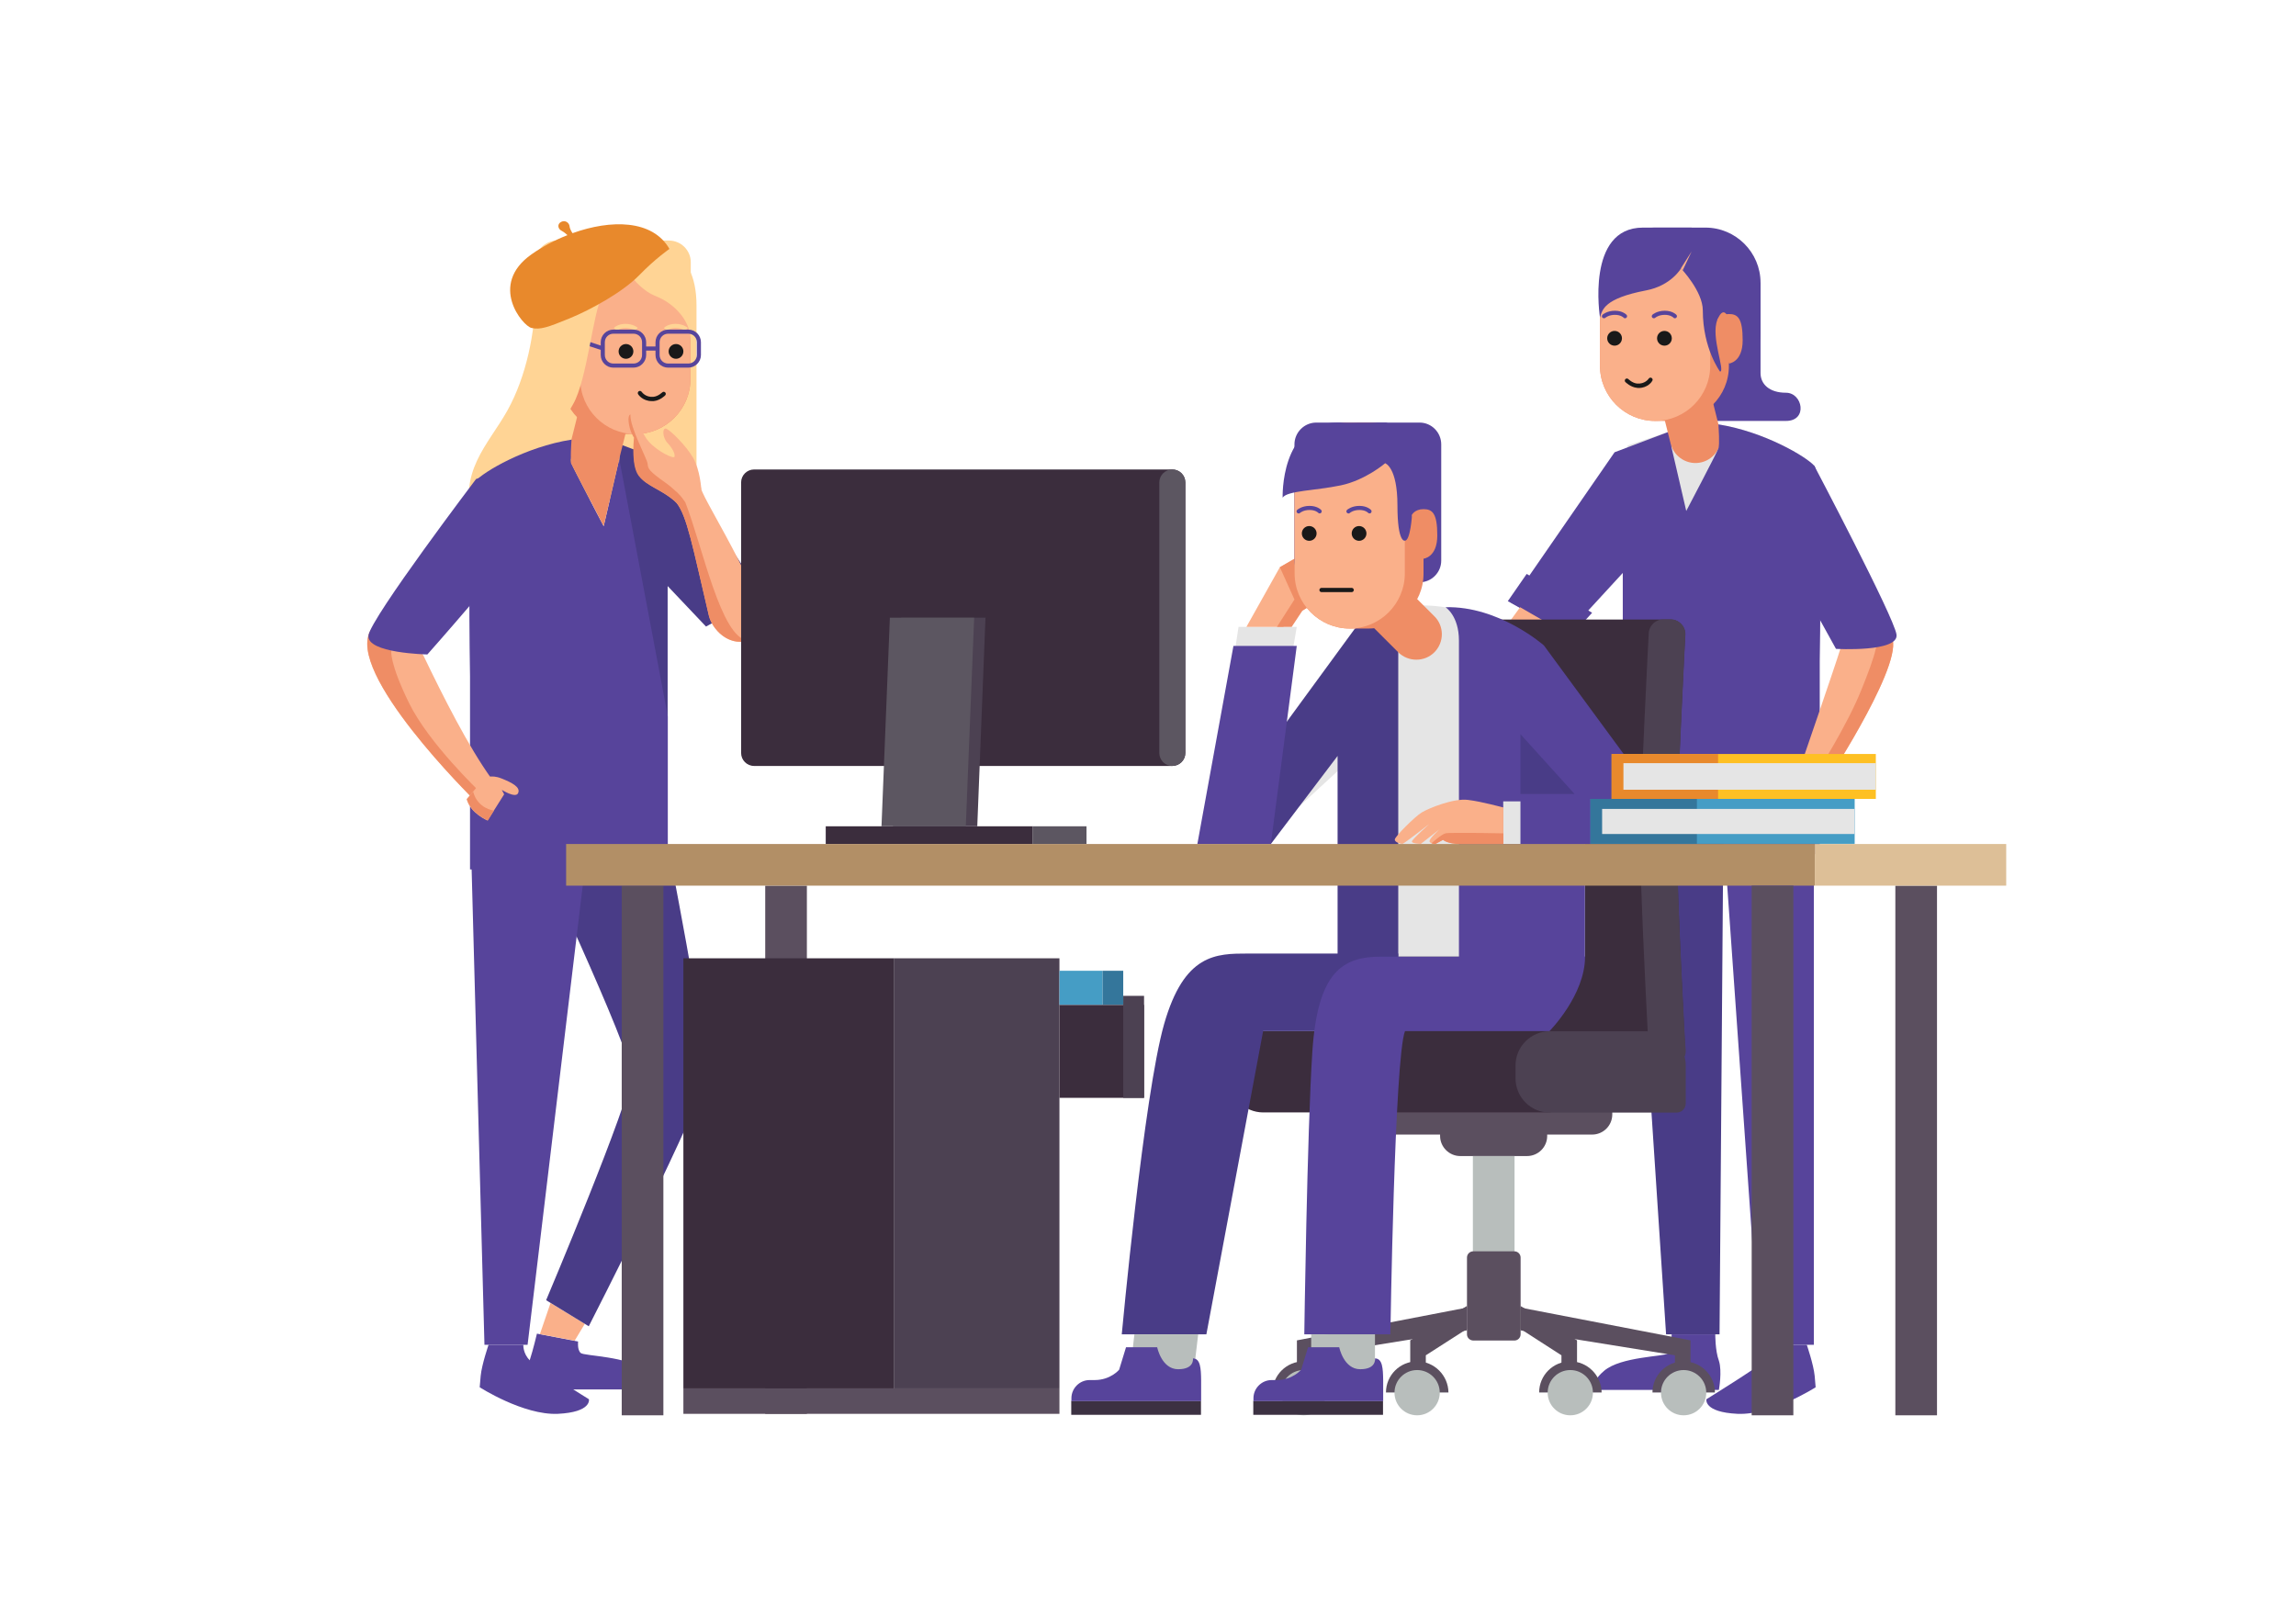
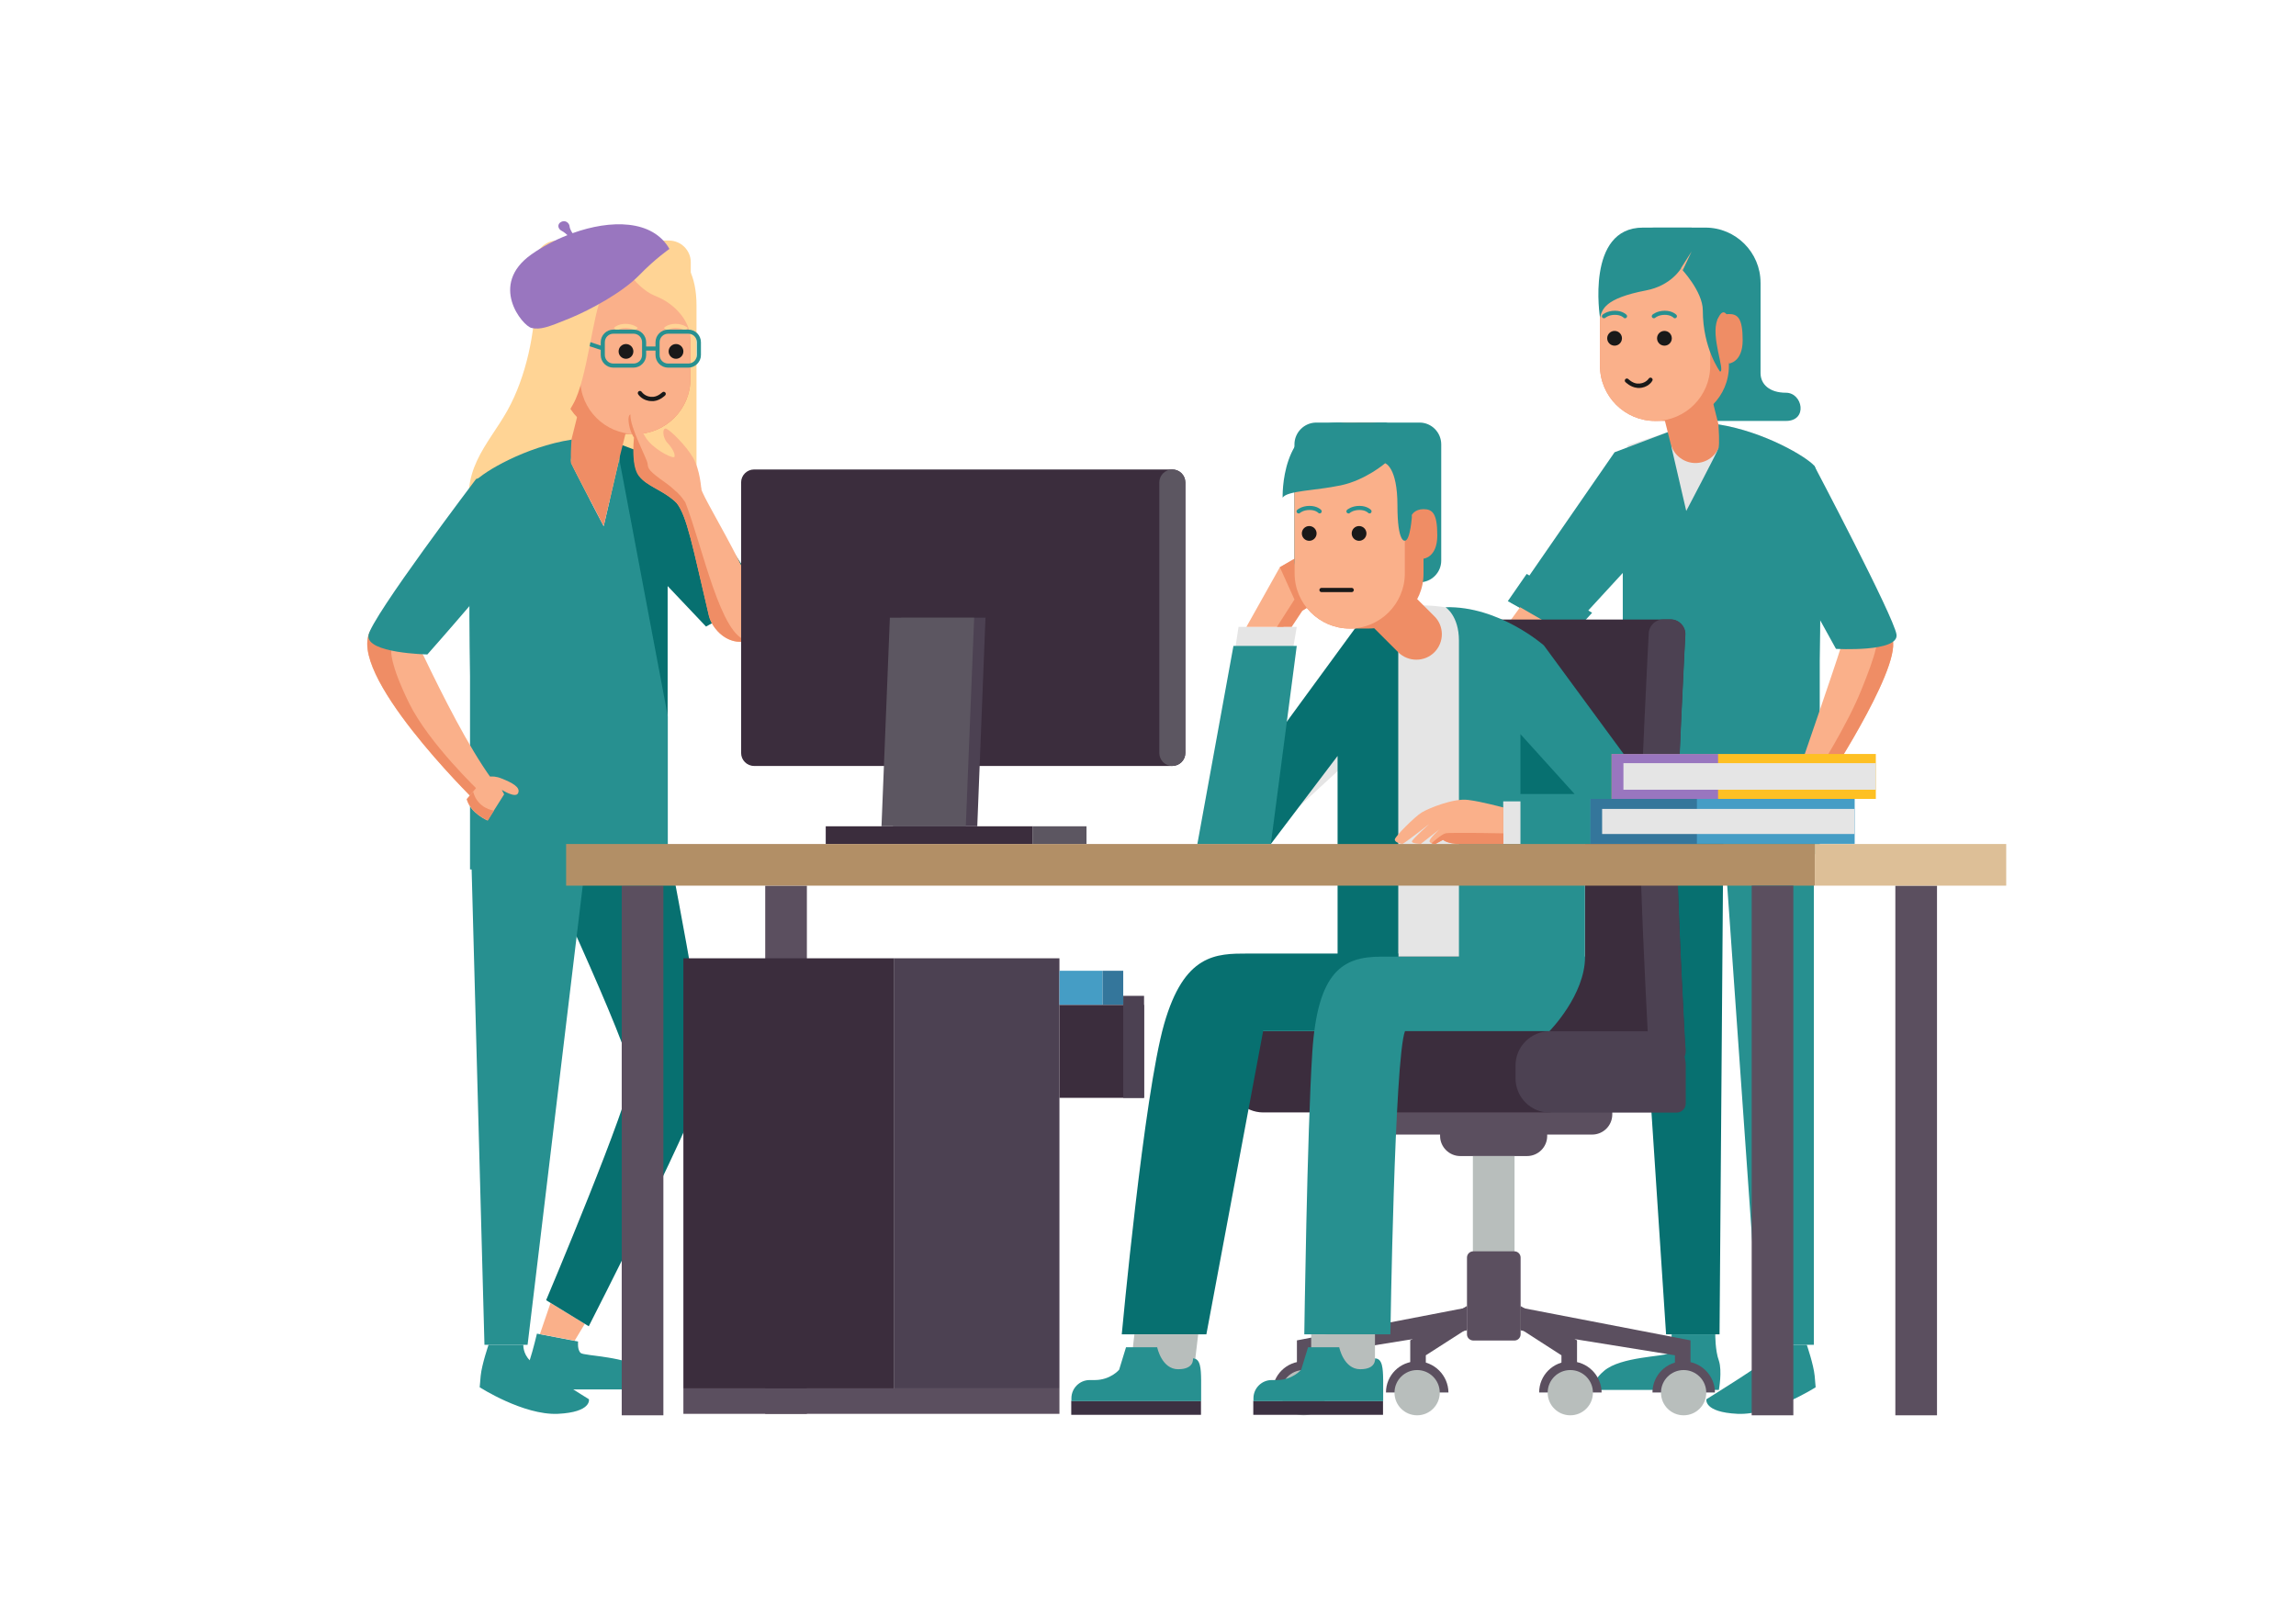
<svg xmlns="http://www.w3.org/2000/svg" version="1.1" id="Layer_1" x="0px" y="0px" viewBox="500 -340 1400 980" style="enable-background:new 500 -340 1400 980;" xml:space="preserve">
  <style type="text/css">
- 	.st0{fill:#57449B;}
+ 	.st0{fill:#279090;}
	.st1{fill:#FAB08A;}
- 	.st2{fill:#493C87;}
+ 	.st2{fill:#077070;}
	.st3{fill:#FFD495;}
	.st4{fill:#EF8D65;}
	.st5{fill:#191919;}
- 	.st6{fill:#E8892C;}
+ 	.st6{fill:#9976bf;}
	.st7{fill:#E5E5E5;}
	.st8{fill:#5B4F5F;}
	.st9{fill:#B8BEBC;}
	.st10{fill:#3B2D3D;}
	.st11{fill:#4C4152;}
	.st12{fill:#34769B;}
	.st13{fill:#459DC5;}
	.st14{fill:#5C5661;}
	.st15{fill:#3C3142;}
	.st16{fill:#B28F66;}
	.st17{fill:#DDBF97;}
	.st18{fill:none;stroke:#4C4152;stroke-linecap:round;stroke-linejoin:round;stroke-miterlimit:10;}
	.st19{fill:#FEC023;}
</style>
  <path id="XMLID_1419_" class="st0" d="M827.4,473.3l25.1,4.8c0,0-0.6,5.1,1.6,7c2.2,1.9,28.7,1.9,38.8,10.5  c10.2,8.6,4.4,11.7,4.4,11.7H823c0,0-2.1-11.4,0-17.8C825.1,483.1,827.4,473.3,827.4,473.3z" />
  <polyline id="XMLID_547_" class="st1" points="856.6,467.3 850.4,477.6 829.2,473.6 835.7,454.6 " />
  <path id="XMLID_1415_" class="st2" d="M906,168.7c0,0,25.4,130.7,24.7,145.9c-0.6,15.2-71.7,154.2-71.7,154.2l-26-15.9  c0,0,52-123.1,52-137.7s-62-146.5-62-146.5H906z" />
  <polygon id="XMLID_1413_" class="st0" points="787,168.7 795.4,480.1 821.7,480.1 859.1,168.7 " />
  <path id="XMLID_1411_" class="st0" d="M797.9,480.1c0,0-4.1,11.9-4.8,18.9c-0.6,7-0.6,7-0.6,7s26.6,17.1,47.6,16.2  c20.9-1,19-8.9,19-8.9s-31.8-19.7-36.1-23.8c-4.2-4.1-3.9-9.4-3.9-9.4H797.9z" />
  <path id="XMLID_1408_" class="st3" d="M881.7-193.3c16.7,0,43,2.2,43,39.7s0,119.3,0,119.3l-79.1-1.3c0,0-47.7,46.6-57.2,14.9  s9.2-47.9,20.9-68.8s17.1-48.3,17.1-70.1S847.2-193.3,881.7-193.3z" />
  <polygon id="XMLID_546_" class="st2" points="877.7,-69.2 912.2,-56.2 964.7,23 930.5,42.1 907.1,17.4 907.1,139.9 877.7,139.9   877.7,-45.8 " />
  <path id="XMLID_539_" class="st4" d="M859-50.2L859-50.2c8.3,2.1,16.8-3,18.9-11.3l11.2-44.6c2.1-8.3-3-16.8-11.3-18.9l0,0  c-8.3-2.1-16.8,3-18.9,11.3L847.7-69C845.6-60.7,850.7-52.2,859-50.2z" />
  <path id="XMLID_1402_" class="st3" d="M839.7-95.9h68.2c7.3,0,13.3-6,13.3-13.3v-70.9c0-7.3-6-13.2-13.3-13.2h-68.2  c-7.3,0-13.3,6-13.3,13.2v70.9C826.4-101.9,832.4-95.9,839.7-95.9z" />
  <path id="XMLID_536_" class="st4" d="M876-75.3h11.4c18.5,0,33.6-15.1,33.6-33.6v-47.2c0-18.5-15.1-33.6-33.6-33.6H876  c-18.5,0-33.6,15.1-33.6,33.6v47.2C842.4-90.4,857.5-75.3,876-75.3z" />
  <path id="XMLID_534_" class="st1" d="M887.4-75.3L887.4-75.3c18.5,0,33.6-15.1,33.6-33.6v-47.2c0-18.5-15.1-33.6-33.6-33.6l0,0  c-18.5,0-33.6,15.1-33.6,33.6v47.2C853.8-90.4,868.9-75.3,887.4-75.3z" />
  <path id="XMLID_533_" class="st4" d="M849.5-137c0,0-1.7-3.5-7.1-3.5c-5.4,0-8.4,2.5-8.4,16s8.4,14.2,8.4,14.2L849.5-137z" />
  <circle id="XMLID_530_" class="st5" cx="881.7" cy="-125.7" r="4.5" />
  <circle id="XMLID_526_" class="st5" cx="912.2" cy="-125.7" r="4.5" />
  <path id="XMLID_529_" class="st3" d="M887.3-138.2c-0.1-0.1-2.1-1.8-5.8-1.8c-3.6,0-5.2,1.6-5.3,1.7l-1.9-1.7  c0.1-0.1,2.3-2.5,7.1-2.5c4.7,0,7.4,2.3,7.5,2.4L887.3-138.2z" />
  <path id="XMLID_527_" class="st3" d="M917.8-138.2c-0.1-0.1-2.1-1.8-5.8-1.8c-3.6,0-5.2,1.6-5.3,1.7l-1.9-1.7  c0.1-0.1,2.3-2.5,7.1-2.5c4.7,0,7.4,2.3,7.5,2.4L917.8-138.2z" />
  <polygon id="XMLID_524_" class="st1" points="870.6,-167.1 865.1,-178.7 871.7,-168.3 " />
  <path id="XMLID_522_" class="st0" d="M848.5-71.9c-0.1,1.6-0.9,12.2,0,14.7c1,2.7,19.6,38.1,19.6,38.1l9.5-41l29.6,156.9v93.4H786.6  V72.4c0,0-2.1-112.6,3.3-119C794.6-52.1,820.3-67.5,848.5-71.9z" />
  <path id="XMLID_519_" class="st1" d="M726.1,44.2c-16.3,25.6,62.6,103.2,62.6,103.2s24.6,6.4,10.8-12.8  c-13.8-19.2-28.9-49-41.2-74.6C753.4,51.1,735.7,29.2,726.1,44.2z" />
  <path id="XMLID_520_" class="st5" d="M897.4-95.4c-5.6,0-8.2-4-8.3-4.2c-0.4-0.6-0.2-1.4,0.4-1.8c0.6-0.4,1.4-0.2,1.8,0.4  c0.1,0.1,2.3,3.4,7.1,3c3-0.3,5.3-2.7,5.4-2.7c0.5-0.5,1.3-0.5,1.8,0s0.5,1.3,0,1.8c-0.1,0.1-3,3.1-7,3.5  C898.2-95.4,897.8-95.4,897.4-95.4z" />
  <path id="XMLID_1378_" class="st4" d="M749.4,88.7c-12.1-24.7-10.8-31.9-10.8-31.9s-2.8-9.5-5.7-17.6c-2.5,0.4-4.8,1.9-6.7,5  c-16.3,25.6,62.6,103.2,62.6,103.2l0,0l3.8-4.5C792.5,142.8,761.5,113.4,749.4,88.7z" />
  <path id="XMLID_517_" class="st0" d="M790.3-47.9c0,0-63.9,84.3-65.6,95.3c-1.7,11,35.9,11.7,35.9,11.7s49.6-55.9,58.9-71.2  C828.8-27.4,835.9-63.8,790.3-47.9z" />
  <path id="XMLID_516_" class="st1" d="M962.2,47.4c13.5-10.1-33.6-82.4-34.6-89.3c-1-7-21.8,0.3-15.2,8.4c6.6,8,10,27,19.9,69  C934.6,45.3,947.9,58,962.2,47.4z" />
  <path id="XMLID_499_" class="st1" d="M912.4-33.5l15.2-8.4c0,0-0.7-11.4-4.9-18.8s-13.6-16.6-16.3-17.8c-2.6-1.2-2.7,5.1,0.6,8.6  c3.3,3.5,4.7,6.8,4.3,8.4s-10.4-3.2-15.7-9.2c-5.3-6-5.6-13-7.6-15.3c-2-2.2-5.3-2.9-4.5,3.2c0.7,6.1,3.3,9.6,3.3,9.6  s-2,16.6,2.9,23.2C894.5-43.2,903.7-41.6,912.4-33.5z" />
  <path id="XMLID_1364_" class="st4" d="M912.4-33.5l2.4-1.3l1.6-0.9c-1.8-2.3-5.2-6.1-11-10.2c-9.3-6.6-10.3-8.1-10.5-11.2  c-0.3-3.3-10.9-22.1-10.5-30.2c-0.9,0.4-1.4,1.8-1.1,4.6c0.7,6.1,3.3,9.6,3.3,9.6l0,0c0,0-0.8,6.5-0.2,13c0.1,1.3,0.3,2.6,0.5,3.8  c0.5,2.5,1.3,4.8,2.5,6.4C894.5-43.2,903.7-41.6,912.4-33.5z" />
  <path id="XMLID_1362_" class="st4" d="M955.9,50.6c-16.4-1.8-27.4-57-38-84.2c0,0-1.6-2.7-5.5-6.5c-1.6,1.9-2,4.2-0.1,6.5  c6.6,8,10,27,19.9,69C934.3,43.8,944.2,54.2,955.9,50.6z" />
  <path id="XMLID_511_" class="st0" d="M886.2-115.8H874c-4.3,0-7.7-3.5-7.7-7.7v-7.8c0-4.3,3.5-7.7,7.7-7.7h12.3  c4.3,0,7.7,3.5,7.7,7.7v7.8C894-119.3,890.5-115.8,886.2-115.8z M874-136.5c-2.9,0-5.2,2.3-5.2,5.2v7.8c0,2.9,2.3,5.2,5.2,5.2h12.3  c2.9,0,5.2-2.3,5.2-5.2v-7.8c0-2.9-2.3-5.2-5.2-5.2H874z" />
  <rect id="XMLID_510_" x="892.7" y="-128.7" class="st0" width="8.3" height="2.5" />
  <rect id="XMLID_509_" x="849" y="-131.7" transform="matrix(-0.9495 -0.3137 0.3137 -0.9495 1714.539 14.9236)" class="st0" width="18.9" height="2.5" />
  <path id="XMLID_1352_" class="st3" d="M921.1-161.6c0,9.2,0,29.1,0,29.1c0-12.8-11.2-23-21-26.8c-9.8-3.8-16.2-13.6-16.2-13.6  s-11.7,5-17,14.1c-5.2,9-8.9,50.3-17.4,65.2s-11.3,19.8-11.3,19.8s-11.8-25.5-11.8-55.6s20.7-63.8,45.3-63.8  C905.8-193.3,921.1-188.8,921.1-161.6z" />
  <path id="XMLID_1350_" class="st6" d="M849.1-197.8L849.1-197.8c0,0-1.6-2.2-1.8-4.2c-0.2-2-2.5-4-5.1-2.7s-2,4.2,0,5.3  c2,1,3.8,2.8,3.8,2.8l0,0c-7.9,3.1-15.4,7.1-21.9,11.7c-26.4,18.6-5.4,43.7,0,44.9c5.4,1.2,9.9-0.4,23.1-5.8  c13.2-5.4,32.6-16.1,42.7-26.5c9.6-9.9,18.3-15.9,18.3-15.9C897.9-206.2,872.4-206.2,849.1-197.8z" />
  <path id="XMLID_501_" class="st0" d="M919.7-115.8h-12.3c-4.3,0-7.7-3.5-7.7-7.7v-7.8c0-4.3,3.5-7.7,7.7-7.7h12.3  c4.3,0,7.7,3.5,7.7,7.7v7.8C927.4-119.3,923.9-115.8,919.7-115.8z M907.4-136.5c-2.9,0-5.2,2.3-5.2,5.2v7.8c0,2.9,2.3,5.2,5.2,5.2  h12.3c2.9,0,5.2-2.3,5.2-5.2v-7.8c0-2.9-2.3-5.2-5.2-5.2H907.4z" />
  <path id="XMLID_497_" class="st0" d="M1601.7,480.1c0,0,4.1,11.9,4.8,18.9c0.6,7,0.6,7,0.6,7s-26.6,17.1-47.6,16.2  c-20.9-1-19-8.9-19-8.9s31.8-19.7,36.1-23.8c4.2-4.1,3.9-9.4,3.9-9.4H1601.7z" />
  <path id="XMLID_495_" class="st0" d="M1545.9,473.7h-26.6c0,0,0,9.8-2.3,11.7c-2.3,1.9-28.7,1.9-38.8,10.5s-4.4,11.7-4.4,11.7h74.3  c0,0,2.1-11.4,0-17.8C1545.8,483.6,1545.9,473.7,1545.9,473.7z" />
  <path id="XMLID_494_" class="st1" d="M795.4,134.6c0,0,3.9-2.5,10.3,0.1c6.6,2.6,11.9,5.4,10.2,9c-1.5,3.3-9.9-2-9.9-2l1.4,2.7  l-10.1,16c0,0-10.4-4.3-12.8-13L795.4,134.6z" />
  <path id="XMLID_492_" class="st7" d="M1606.3-55.9c-5.4-6.3-39-26-72-26.5l-41.9,14.1L1492,9.3C1492,9.4,1611.7-49.5,1606.3-55.9z" />
  <polygon id="XMLID_491_" class="st0" points="1518.9,-77.2 1484.5,-64.2 1421.2,27.4 1455.4,46.5 1489.5,9.4 1489.5,131.9   1518.9,131.9 1518.9,-53.8 " />
  <path id="XMLID_490_" class="st0" d="M1573.5-167.7c0,0,0,48.4,0,55.2s5.4,12,15.5,12c10.2,0,13.5,17.2,0,17.2s-60.3,0-60.3,0  l-9.9-66L1573.5-167.7z" />
  <path id="XMLID_487_" class="st4" d="M1537.6-58.1L1537.6-58.1c-8.3,2.1-16.8-3-18.9-11.3l-11.2-44.6c-2.1-8.3,3-16.8,11.3-18.9l0,0  c8.3-2.1,16.8,3,18.9,11.3l11.2,44.6C1551-68.7,1545.9-60.2,1537.6-58.1z" />
  <path id="XMLID_484_" class="st0" d="M1539.9-103.9h-30.7c-18.5,0-33.6-15.1-33.6-33.6v-30.1c0-18.5,15.1-33.6,33.6-33.6h30.7  c18.5,0,33.6,15.1,33.6,33.6v30.1C1573.5-119,1558.4-103.9,1539.9-103.9z" />
  <path id="XMLID_483_" class="st4" d="M1520.6-83.3h-11.4c-18.5,0-33.6-15.1-33.6-33.6v-47.2c0-18.5,15.1-33.6,33.6-33.6h11.4  c18.5,0,33.6,15.1,33.6,33.6v47.2C1554.3-98.4,1539.1-83.3,1520.6-83.3z" />
  <path id="XMLID_481_" class="st1" d="M1509.2-83.3L1509.2-83.3c-18.5,0-33.6-15.1-33.6-33.6v-47.2c0-18.5,15.1-33.6,33.6-33.6l0,0  c18.5,0,33.6,15.1,33.6,33.6v47.2C1542.8-98.4,1527.7-83.3,1509.2-83.3z" />
  <path id="XMLID_480_" class="st0" d="M1554.3-145c0,0-2.9-10.2-7.1,0c-4.3,10.2,5,31.6,1.6,31.6c0,0-10.5-14-10.5-37.3  c0-11.7-13.3-25.6-13.3-25.6s-6,10.5-21.3,13.4c-25.6,4.9-26.7,11.8-28.1,16.5c0,0-8.8-54.8,26.2-54.8c28.4,0,29.6,0,29.6,0  l12.1,5.2l14.9,14.4L1554.3-145z" />
  <path id="XMLID_478_" class="st4" d="M1547.1-145c0,0,1.7-3.5,7.1-3.5s8.4,2.5,8.4,16s-8.4,14.2-8.4,14.2L1547.1-145z" />
  <circle id="XMLID_473_" class="st5" cx="1514.9" cy="-133.7" r="4.5" />
  <circle id="XMLID_471_" class="st5" cx="1484.5" cy="-133.7" r="4.5" />
  <path id="XMLID_477_" class="st0" d="M1521.3-145.9c-0.3,0-0.7-0.1-0.9-0.4c-0.1-0.1-1.7-1.7-5.3-1.7c-3.7,0-5.8,1.7-5.8,1.8  c-0.5,0.4-1.3,0.4-1.8-0.1s-0.4-1.3,0.1-1.8c0.1-0.1,2.8-2.4,7.5-2.4c4.8,0,7,2.4,7.1,2.5c0.5,0.5,0.4,1.3-0.1,1.8  C1522-146.1,1521.6-145.9,1521.3-145.9z" />
  <path id="XMLID_474_" class="st0" d="M1490.9-145.9c-0.3,0-0.7-0.1-0.9-0.4c-0.1-0.1-1.7-1.7-5.3-1.7c-3.7,0-5.8,1.7-5.8,1.8  c-0.5,0.4-1.3,0.4-1.8-0.1s-0.4-1.3,0.1-1.8c0.1-0.1,2.8-2.4,7.5-2.4c4.8,0,7,2.4,7.1,2.5c0.5,0.5,0.4,1.3-0.1,1.8  C1491.5-146.1,1491.2-145.9,1490.9-145.9z" />
  <polygon id="XMLID_470_" class="st1" points="1526,-175.1 1531.5,-186.7 1524.9,-176.3 " />
  <path id="XMLID_469_" class="st0" d="M1547.8-81.2c0.1,1.6,0.9,12.2,0,14.7c-1,2.7-19.6,38.1-19.6,38.1l-9.5-41L1492,87.5v93.4  h117.6V63.1c0,0,2.1-112.6-3.3-119C1601.7-61.3,1576-76.7,1547.8-81.2z" />
  <path id="XMLID_468_" class="st1" d="M1652.5,47.1c12.1,11.8-37.6,87.8-37.6,87.8l-15.5-12c0,0,19.8-57.4,22.7-67  C1624.9,46.2,1639.8,34.6,1652.5,47.1z" />
  <path id="XMLID_465_" class="st1" d="M1599.3,122.9c0,0-6.7-0.7-13,2.2c-6.3,2.8-8.3,7.1-5.8,9.6c2.6,2.5,8.6-4.4,8.6-4.4l-0.9,2.9  l16.8,17.1c0,0,9.2-6.4,9.7-15.4L1599.3,122.9z" />
  <path id="XMLID_1285_" class="st4" d="M1599.4,144.4L1599.4,144.4l5.8,5.9c0,0,9.2-6.4,9.7-15.4l-6.3-4.9  C1609.7,133.8,1599.4,144.4,1599.4,144.4z" />
  <path id="XMLID_1283_" class="st4" d="M1643.1,41.9c4,6.1,0.7,17-8.2,39c-8.9,22-26.3,49.1-26.3,49.1l0,0l6.3,4.9  c0,0,49.7-76.1,37.6-87.8C1649.4,44.1,1646.2,42.5,1643.1,41.9z" />
  <polygon id="XMLID_1281_" class="st0" points="1457.7,48 1419.4,26.6 1430.9,10 1470.8,33.7 " />
  <polygon id="XMLID_464_" class="st1" points="1450.4,43.9 1416.9,79.8 1398,70 1426.9,30.3 " />
  <path id="XMLID_466_" class="st5" d="M1499.2-103.4c-0.4,0-0.7,0-1.1-0.1c-4-0.4-6.8-3.4-7-3.5c-0.5-0.5-0.5-1.3,0-1.8  s1.3-0.5,1.8,0c0,0,2.4,2.4,5.3,2.7c4.8,0.4,7-2.8,7.1-3c0.4-0.6,1.2-0.8,1.8-0.4c0.6,0.4,0.8,1.2,0.4,1.7  C1507.4-107.4,1504.8-103.4,1499.2-103.4z" />
  <polygon id="XMLID_463_" class="st0" points="1606,157.8 1606,480.1 1572.9,480.1 1550.2,157.8 " />
  <polygon id="XMLID_456_" class="st2" points="1550.9,157.8 1548.5,473.7 1515.9,473.7 1495.1,157.8 " />
  <path id="XMLID_452_" class="st8" d="M1431.1,365h-40.7c-6.7,0-12.3-5.5-12.3-12.3V335c0-6.7,5.5-12.3,12.3-12.3h40.7  c6.7,0,12.3,5.5,12.3,12.3v17.8C1443.4,359.5,1437.9,365,1431.1,365z" />
  <path id="XMLID_449_" class="st8" d="M1470.8,351.9h-120.1c-6.7,0-12.3-5.5-12.3-12.3v-17.8c0-6.7,5.5-12.3,12.3-12.3h120.1  c6.7,0,12.3,5.5,12.3,12.3v17.8C1483.1,346.4,1477.6,351.9,1470.8,351.9z" />
  <rect id="XMLID_448_" x="879.1" y="200.1" class="st8" width="25.4" height="323" />
  <rect id="XMLID_447_" x="966.6" y="200.1" class="st8" width="25.4" height="322.1" />
  <rect id="XMLID_441_" x="1398.1" y="365" class="st9" width="25.4" height="108.7" />
  <path id="XMLID_440_" class="st8" d="M1394.5,473.7v-46.8c0-2.1,1.7-3.8,3.8-3.8h25.1c2.1,0,3.8,1.7,3.8,3.8v46.8  c0,2.1-1.7,3.8-3.8,3.8h-25.1C1396.2,477.4,1394.5,475.8,1394.5,473.7z" />
  <rect id="XMLID_435_" x="916.7" y="244.4" class="st10" width="128.6" height="262.3" />
  <rect id="XMLID_434_" x="916.7" y="506.7" class="st8" width="229.3" height="15.5" />
  <rect id="XMLID_432_" x="1045.3" y="244.4" class="st11" width="100.7" height="262.3" />
  <rect id="XMLID_430_" x="1146" y="272.8" class="st10" width="51.6" height="56.7" />
  <rect id="XMLID_428_" x="1184.9" y="267.3" class="st11" width="12.7" height="62.2" />
  <rect id="XMLID_427_" x="1172.2" y="252" class="st12" width="12.7" height="20.7" />
  <rect id="XMLID_425_" x="1146" y="252" class="st13" width="26.2" height="20.7" />
  <path id="XMLID_423_" class="st10" d="M1443,338.4h-172.7c-11.5,0-20.9-9.3-20.9-20.9v-7.8c0-11.5,9.3-20.9,20.9-20.9H1443  c11.5,0,20.9,9.3,20.9,20.9v7.8C1463.9,329,1454.5,338.4,1443,338.4z" />
  <path id="XMLID_420_" class="st10" d="M1518.6,309.8h-156.7c-5,0-9-4.1-9-9c0,0-5.1-94.5-5.1-126c0-32,5.1-128,5.1-128  c0-5,4.1-9,9-9h156.7c5,0,9,4.1,9,9c0,0-5.1,96-5.1,128c0,31.5,5.1,126,5.1,126C1527.6,305.7,1523.6,309.8,1518.6,309.8z" />
  <path id="XMLID_418_" class="st11" d="M1522.6,174.7c0-32,5.1-128,5.1-128c0-5-4.1-9-9-9h-4.4c-5,0-9,4.1-9,9c0,0-5.1,96-5.1,128  c0,24.7,3.1,87.9,4.5,114.2H1445c-11.5,0-20.9,9.3-20.9,20.9v7.8c0,11.5,9.3,20.9,20.9,20.9h77.3c3.1,0,5.6-2.5,5.6-5.6v-23.1  c0-1.9-0.3-3.7-0.7-5.5c0.5-1.1,0.7-2.3,0.7-3.6C1527.6,300.7,1522.6,206.2,1522.6,174.7z" />
  <rect id="XMLID_417_" x="1003.5" y="163.9" class="st10" width="126.3" height="10.8" />
  <rect id="XMLID_414_" x="1129.8" y="163.9" class="st14" width="32.7" height="10.8" />
  <path id="XMLID_412_" class="st7" d="M1505.4,144.9c0,0-59.9-82.9-65.3-89.2c-5.4-6.3-39-26-72-26.5l-41.9,14.1l-96.1,131.3h37.3  l58.4-53.7v53.7v68.8h140.6v-68.8L1505.4,144.9z" />
  <polygon id="XMLID_411_" class="st2" points="1352.6,34.4 1326.2,43.3 1230.1,174.7 1274.9,174.7 1315.6,121 1315.6,174.7   1315.6,243.5 1352.6,243.5 1352.6,57.8 " />
  <path id="XMLID_410_" class="st4" d="M1374.6,57.8L1374.6,57.8c-6,6-15.9,6-22,0l-32.5-32.5c-6-6-6-15.9,0-22l0,0c6-6,15.9-6,22,0  l32.5,32.5C1380.7,41.8,1380.7,51.7,1374.6,57.8z" />
  <polygon id="XMLID_409_" class="st7" points="1241,135.6 1255.2,42.3 1290.7,42.3 1275,135.6 " />
  <polygon id="XMLID_407_" class="st0" points="1230.1,174.7 1252.1,53.9 1290.7,53.9 1274.9,174.7 " />
  <polygon id="XMLID_405_" class="st1" points="1282.5,42.3 1289.1,32.5 1295.3,28.6 1289.4,0.7 1280.4,5.9 1260,42.3 " />
  <path id="XMLID_404_" class="st0" d="M1381.4,30.3c0,0,8.2,5.1,8.2,20.4s0,192.9,0,192.9h76.8v-68.8l44.2-27l-69.2-94.2  C1441.3,53.5,1413.9,29.4,1381.4,30.3z" />
  <path id="XMLID_402_" class="st2" d="M1352.6,241.5c0,0-72,0-91.5,0c-19.6,0-39,0-51.3,43.1c-12.3,43.1-25.8,189.1-25.8,189.1h51.6  l34.6-184.9h31.1h50.8L1352.6,241.5z" />
  <polygon id="XMLID_400_" class="st8" points="1427.1,457.4 1530.8,477.4 1530.8,494.7 1521.3,495.7 1521.3,486.5 1427.1,471.3 " />
  <polygon id="XMLID_399_" class="st8" points="1394.5,457.4 1290.8,477.4 1290.8,494.7 1300.3,495.7 1300.3,486.5 1394.5,471.3 " />
  <polygon id="XMLID_398_" class="st8" points="1427.1,456.4 1461.6,477.4 1461.6,494.7 1452.1,495.7 1452.1,486.5 1427.1,470.4 " />
  <polygon id="XMLID_397_" class="st8" points="1394.5,456.4 1359.9,477.4 1359.9,494.7 1369.4,495.7 1369.4,486.5 1394.5,470.4 " />
  <path id="XMLID_395_" class="st8" d="M1294.9,490.2c-10.5,0-19,8.5-19,19h38.1C1314,498.8,1305.4,490.2,1294.9,490.2z" />
  <path id="XMLID_394_" class="st8" d="M1364.1,490.2c-10.5,0-19,8.5-19,19h38.1C1383.1,498.8,1374.6,490.2,1364.1,490.2z" />
  <path id="XMLID_393_" class="st8" d="M1457.5,490.2c-10.5,0-19,8.5-19,19h38.1C1476.5,498.8,1468,490.2,1457.5,490.2z" />
  <path id="XMLID_392_" class="st8" d="M1526.6,490.2c-10.5,0-19,8.5-19,19h38.1C1545.7,498.8,1537.1,490.2,1526.6,490.2z" />
  <polygon id="XMLID_391_" class="st9" points="1191.7,473.7 1230.6,473.7 1228,495.7 1189.2,495.7 " />
  <rect id="XMLID_390_" x="1153.2" y="514.3" class="st15" width="79.1" height="8.5" />
  <path id="XMLID_389_" class="st0" d="M1227.4,488.4c0,0,1.1,6.6-9,6.6s-12.8-13.4-12.8-13.4h-19l-4.2,13.7c0,0-5.2,6.3-14.9,6.3  h-3.1c-6.1,0-11.1,5-11.1,11.1v1.7h79.1v-12.8C1232.3,494.6,1232,488.4,1227.4,488.4z" />
  <path id="XMLID_388_" class="st0" d="M1500.9,174.7h-73.8v-30.5h73.8c8.4,0,15.2,6.8,15.2,15.2l0,0  C1516.1,167.9,1509.3,174.7,1500.9,174.7z" />
  <rect id="XMLID_387_" x="1416.6" y="148.7" class="st7" width="10.5" height="26" />
  <path id="XMLID_384_" class="st1" d="M1395.1,147.8c-8.9-1.1-23.9,5.1-28.1,7.6s-16.3,14.6-16.5,16.5s3.8,2.7,4.7,2.7  c0.8,0,16.3-12.1,16.3-12.1s-9.1,8.2-10.4,10.2c-1.3,1.9,5.3,1.9,5.3,1.9l11.4-8.9c0,0-5.7,5.1-6.1,7c-0.4,1.9,3.6,1.9,3.6,1.9  l4.6-2.5c0,0,2.6,2.5,10.2,2.5c5,0,9.6,0,10.8,0c3,0,15.8,0,15.8,0v-22.2C1416.6,152.5,1404,148.9,1395.1,147.8z" />
  <polygon id="XMLID_382_" class="st4" points="1289.4,0.7 1280.4,5.9 1289.3,25.6 1278.6,42.3 1287.6,42.3 1294.1,32.5 1300.3,28.6   " />
  <path id="XMLID_680_" class="st0" d="M1365.6,15.1h-63c-7.3,0-13.3-6-13.3-13.3V-69c0-7.3,6-13.3,13.3-13.3h63  c7.3,0,13.2,6,13.2,13.3V1.9C1378.8,9.1,1372.9,15.1,1365.6,15.1z" />
  <path id="XMLID_381_" class="st4" d="M1334.4,43.3H1323c-18.5,0-33.6-15.1-33.6-33.6v-58.4c0-18.5,15.1-33.6,33.6-33.6h11.4  c18.5,0,33.6,15.1,33.6,33.6V9.7C1368.1,28.2,1352.9,43.3,1334.4,43.3z" />
  <path id="XMLID_380_" class="st1" d="M1323,43.3L1323,43.3c-18.5,0-33.6-15.1-33.6-33.6v-58.4c0-18.5,15.1-33.6,33.6-33.6l0,0  c18.5,0,33.6,15.1,33.6,33.6V9.7C1356.6,28.2,1341.5,43.3,1323,43.3z" />
  <path id="XMLID_670_" class="st0" d="M1368.1-26h-7.1c0,0-1,15.7-4.3,15.7c0,0-4.6,1.9-4.6-21.5s-7.5-25.7-7.5-25.7  s-11.9,10.3-27.1,13.5s-32.7,3.2-35.4,7.5c0,0-1.6-45.8,33.5-45.8c28.4,0,29.6,0,29.6,0l12.1,5.2l14.9,14.4L1368.1-26z" />
  <path id="XMLID_379_" class="st4" d="M1360.9-26c0,0,1.7-3.5,7.1-3.5c5.4,0,8.4,2.5,8.4,16S1368,0.7,1368,0.7L1360.9-26z" />
  <circle id="XMLID_663_" class="st5" cx="1328.7" cy="-14.7" r="4.5" />
  <circle id="XMLID_660_" class="st5" cx="1298.3" cy="-14.7" r="4.5" />
  <rect id="XMLID_378_" x="845.2" y="174.7" class="st16" width="761.4" height="25.4" />
  <rect id="XMLID_377_" x="1568.1" y="200.1" class="st8" width="25.4" height="323" />
  <rect id="XMLID_374_" x="1655.7" y="200.1" class="st8" width="25.4" height="323" />
  <rect id="XMLID_372_" x="1606.6" y="174.7" class="st17" width="116.7" height="25.4" />
  <circle id="XMLID_371_" class="st9" cx="1526.6" cy="509.3" r="13.8" />
  <circle id="XMLID_370_" class="st9" cx="1294.9" cy="509.3" r="13.8" />
  <circle id="XMLID_369_" class="st9" cx="1457.5" cy="509.3" r="13.8" />
  <circle id="XMLID_368_" class="st9" cx="1364.1" cy="509.3" r="13.8" />
  <path id="XMLID_367_" class="st0" d="M1295.3,473.7h52.5c0,0,2.5-168.4,8.9-184.9h88.1c0,0,21.7-21.9,21.7-45.4c0,0-100.9,0-124.4,0  s-38.7,9.2-41.9,58.1C1297,350.4,1295.3,473.7,1295.3,473.7z" />
  <rect id="XMLID_366_" x="1299.5" y="473.7" class="st9" width="38.9" height="22" />
  <rect id="XMLID_365_" x="1264.2" y="514.3" class="st15" width="79.1" height="8.5" />
  <path id="XMLID_274_" class="st0" d="M1338.4,488.4c0,0,1.1,6.6-9,6.6s-12.8-13.4-12.8-13.4h-19l-4.2,13.7c0,0-5.2,6.3-14.9,6.3  h-3.1c-6.1,0-11.1,5-11.1,11.1v1.7h79.1v-12.8C1343.3,494.6,1343,488.4,1338.4,488.4z" />
  <path id="XMLID_364_" class="st5" d="M1324.2,21.1h-18.4c-0.7,0-1.3-0.6-1.3-1.3s0.6-1.3,1.3-1.3h18.4c0.7,0,1.3,0.6,1.3,1.3  S1324.9,21.1,1324.2,21.1z" />
  <path id="XMLID_361_" class="st0" d="M1335.1-26.9c-0.3,0-0.7-0.1-0.9-0.4c-0.1-0.1-1.7-1.7-5.3-1.7c-3.7,0-5.8,1.7-5.8,1.8  c-0.5,0.5-1.3,0.4-1.8-0.1s-0.4-1.3,0.1-1.8c0.1-0.1,2.8-2.4,7.5-2.4c4.8,0,7,2.4,7.1,2.5c0.5,0.5,0.4,1.3-0.1,1.8  C1335.8-27,1335.5-26.9,1335.1-26.9z" />
  <path id="XMLID_275_" class="st0" d="M1304.7-26.9c-0.3,0-0.7-0.1-0.9-0.4c-0.1-0.1-1.7-1.7-5.3-1.7c-3.7,0-5.8,1.7-5.8,1.8  c-0.5,0.5-1.3,0.4-1.8-0.1s-0.4-1.3,0.1-1.8c0.1-0.1,2.8-2.4,7.5-2.4c4.8,0,7,2.4,7.1,2.5c0.5,0.5,0.4,1.3-0.1,1.8  C1305.3-27,1305-26.9,1304.7-26.9z" />
  <polygon id="XMLID_273_" class="st2" points="1460.1,144.2 1427.1,107.7 1427.1,144.2 " />
  <path id="XMLID_270_" class="st4" d="M1381.4,168.2c-2.5,0.6-8.6,6.1-8.6,6.1l0,0c1.1,0.4,2.5,0.4,2.5,0.4l4.6-2.5  c0,0,2.6,2.5,10.2,2.5c5,0,9.6,0,10.8,0c3,0,15.8,0,15.8,0v-6.5C1416.6,168.2,1383.9,167.5,1381.4,168.2z" />
  <path id="XMLID_593_" class="st18" d="M1568.3,132.4" />
  <rect id="XMLID_257_" x="1469.8" y="147.2" class="st13" width="161.1" height="27.4" />
  <rect id="XMLID_235_" x="1469.8" y="147.2" class="st12" width="64.9" height="27.4" />
  <rect id="XMLID_223_" x="1476.9" y="153.3" class="st7" width="153.9" height="15.3" />
  <rect id="XMLID_179_" x="1482.7" y="119.8" class="st19" width="161.1" height="27.4" />
  <rect id="XMLID_178_" x="1482.7" y="119.8" class="st6" width="64.9" height="27.4" />
  <rect id="XMLID_176_" x="1489.9" y="125.4" class="st7" width="153.9" height="16.2" />
  <path id="XMLID_137_" class="st0" d="M1606.3-55.9c0,0,48.4,91.8,50.1,102.8s-36.9,8.8-36.9,8.8S1586.3-4.8,1577-20  S1560.7-71.8,1606.3-55.9z" />
  <path id="XMLID_567_" class="st4" d="M801.2,154.3c0,0-9.9-1-12.7-11.5l-3.8,4.5c2.4,8.7,12.8,13,12.8,13L801.2,154.3L801.2,154.3z" />
  <path id="XMLID_135_" class="st10" d="M1214.8,127.1h-255c-4.4,0-7.9-3.6-7.9-7.9v-165c0-4.4,3.6-7.9,7.9-7.9h255.1  c4.4,0,7.9,3.6,7.9,7.9v165C1222.8,123.5,1219.2,127.1,1214.8,127.1z" />
  <path id="XMLID_134_" class="st14" d="M1214.8,127.1L1214.8,127.1c-4.4,0-7.9-3.6-7.9-7.9v-165c0-4.4,3.6-7.9,7.9-7.9l0,0  c4.4,0,7.9,3.6,7.9,7.9v165C1222.8,123.5,1219.2,127.1,1214.8,127.1z" />
  <polygon id="XMLID_77_" class="st11" points="1095.9,163.9 1044.5,163.9 1049.5,36.7 1100.9,36.7 " />
  <polygon id="XMLID_76_" class="st14" points="1088.9,163.9 1037.5,163.9 1042.6,36.7 1094,36.7 " />
  <path id="XMLID_4_" class="st4" d="M848.1-60.2c0,0,13.8,21.9,29.5,0.1l-9.5,41l-20-38.6V-60.2z" />
</svg>
